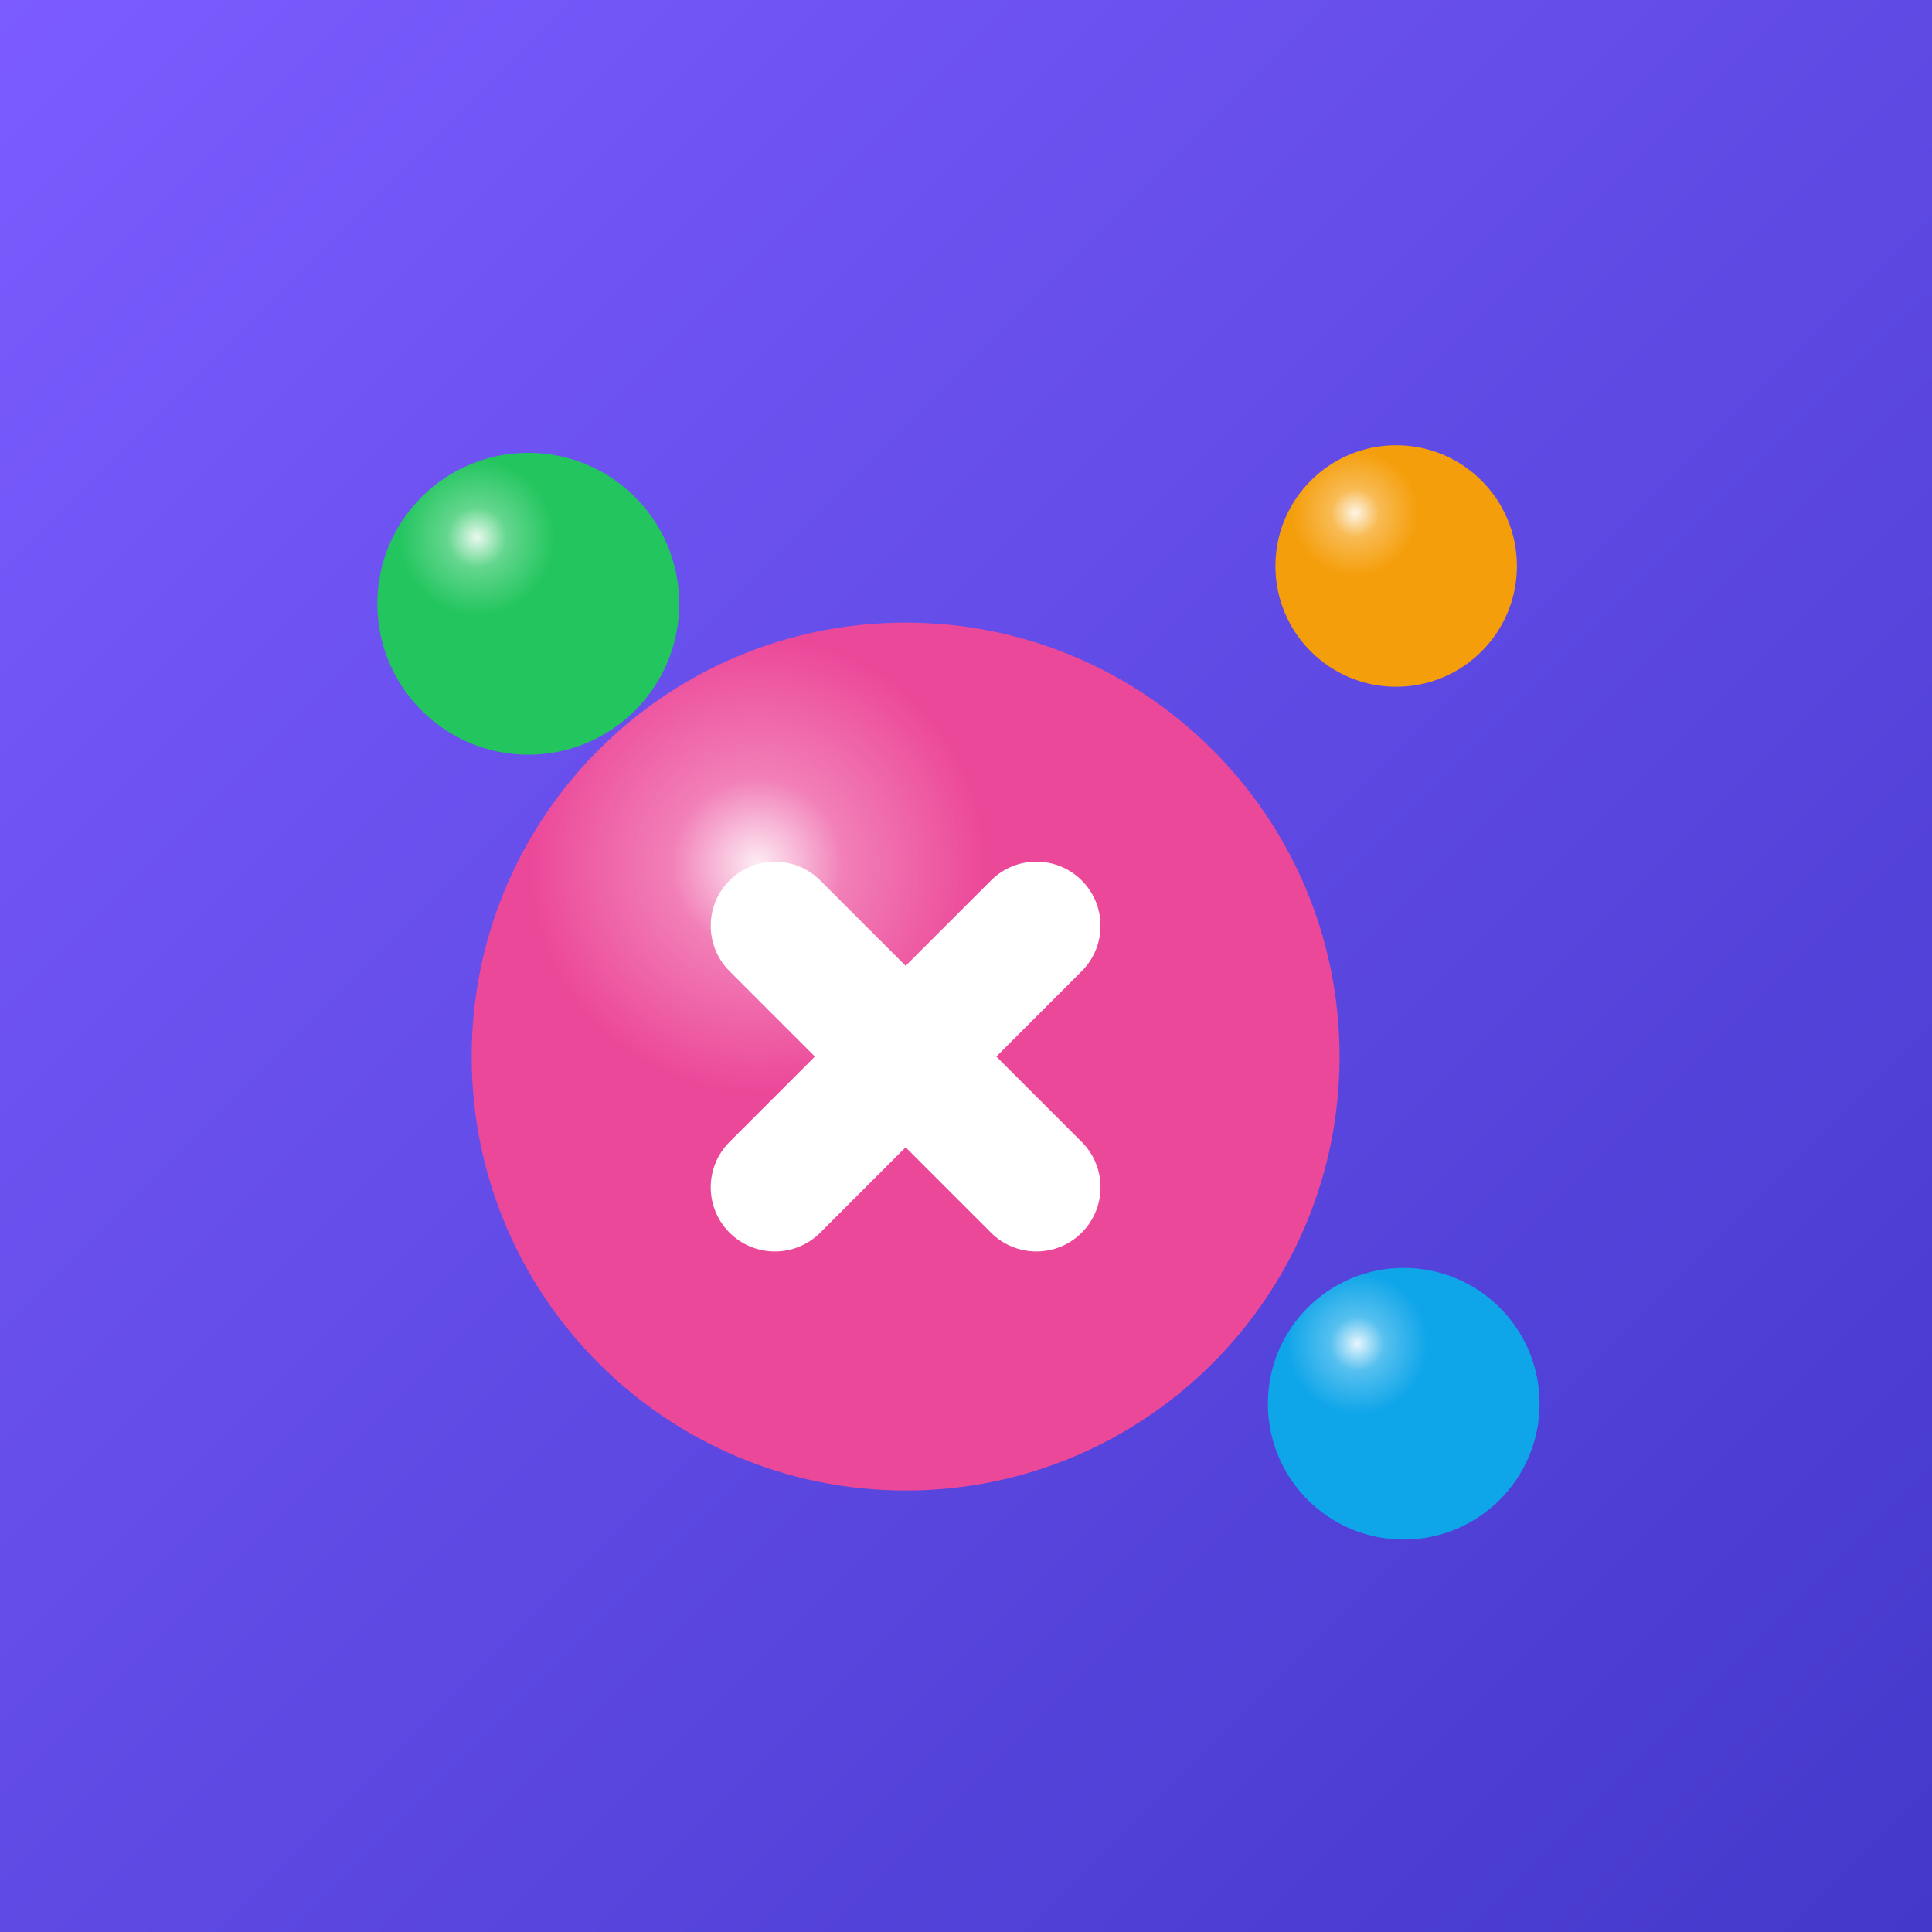
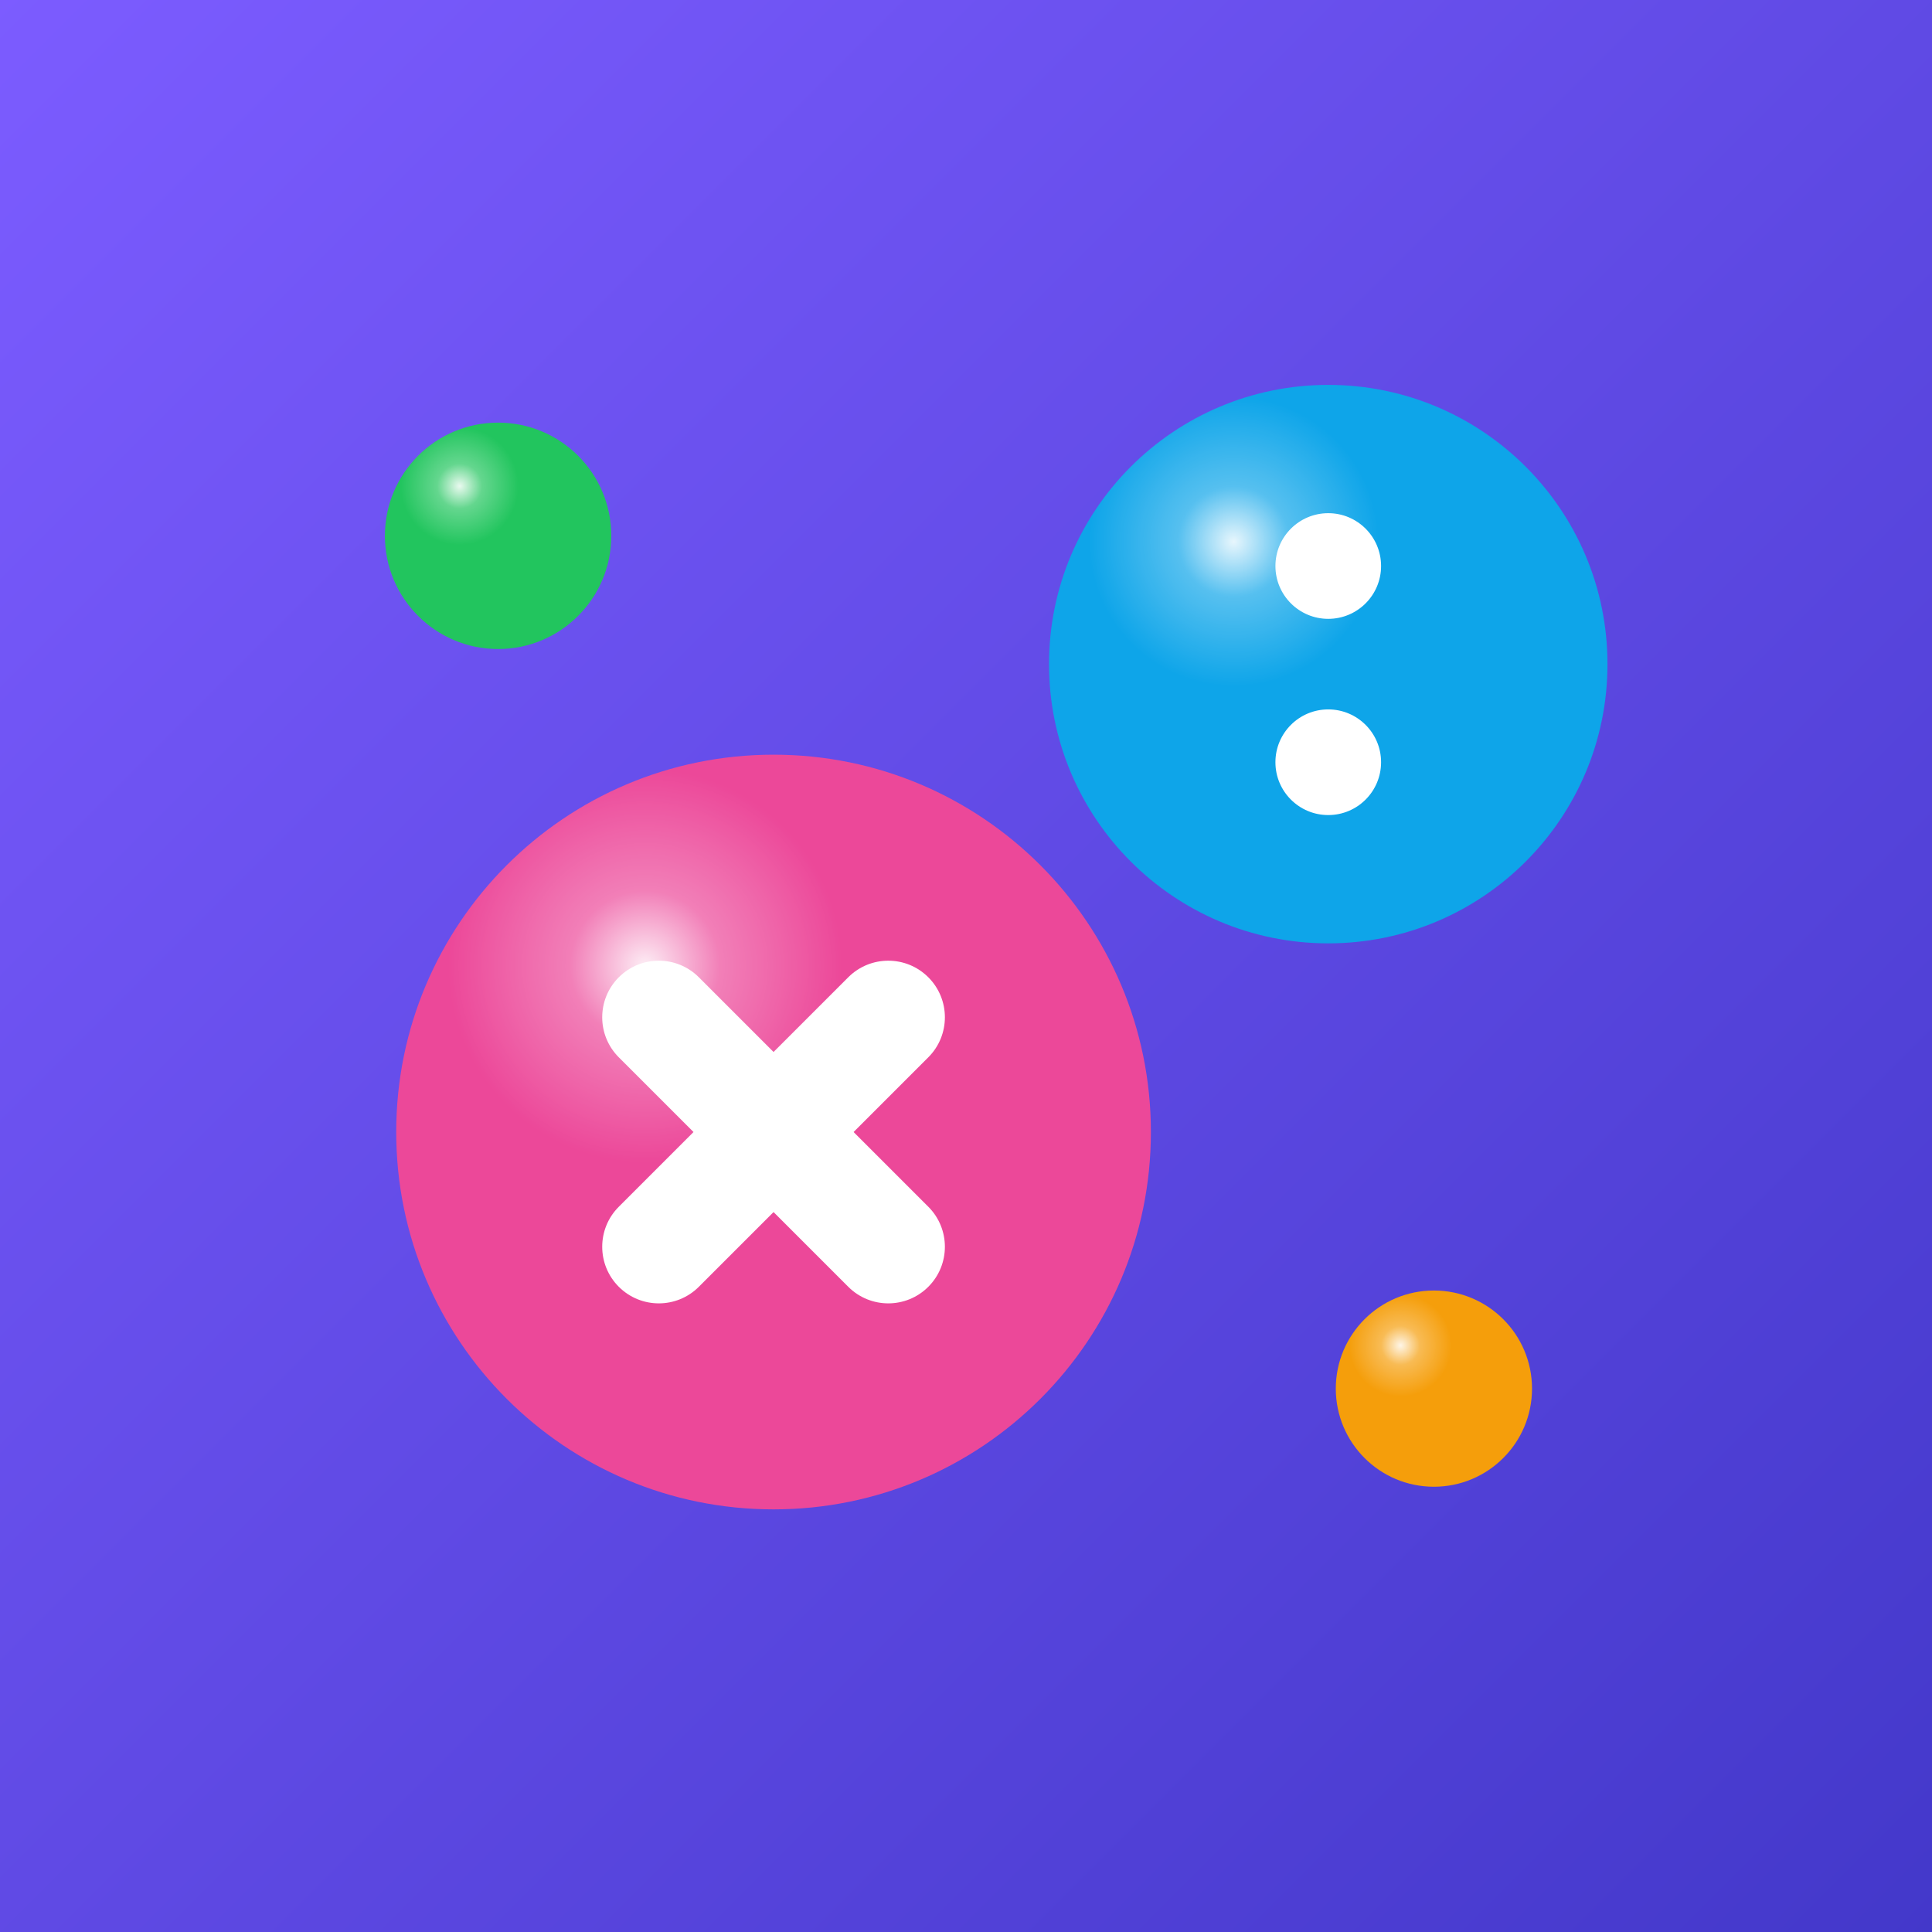
<svg xmlns="http://www.w3.org/2000/svg" viewBox="0 0 512 512">
  <defs>
    <linearGradient id="bg" x1="0" y1="0" x2="1" y2="1">
      <stop offset="0" stop-color="#7c5cff" />
      <stop offset="1" stop-color="#4338ca" />
    </linearGradient>
    <radialGradient id="shine" cx="0.33" cy="0.28" r="0.62">
      <stop offset="0" stop-color="#fff" stop-opacity="0.9" />
      <stop offset="0.16" stop-color="#fff" stop-opacity="0.3" />
      <stop offset="0.42" stop-color="#fff" stop-opacity="0" />
    </radialGradient>
  </defs>
  <rect width="512" height="512" fill="url(#bg)" />
-   <circle cx="140" cy="160" r="40" fill="#22c55e" />
-   <circle cx="140" cy="160" r="40" fill="url(#shine)" />
-   <circle cx="370" cy="150" r="32" fill="#f59e0b" />
-   <circle cx="370" cy="150" r="32" fill="url(#shine)" />
-   <circle cx="372" cy="372" r="36" fill="#0ea5e9" />
-   <circle cx="372" cy="372" r="36" fill="url(#shine)" />
-   <circle cx="240" cy="280" r="115" fill="#ec4899" />
-   <circle cx="240" cy="280" r="115" fill="url(#shine)" />
-   <g transform="translate(240 280) rotate(45)" fill="#fff">
-     <rect x="-17" y="-66" width="34" height="132" rx="17" />
-     <rect x="-66" y="-17" width="132" height="34" rx="17" />
+   <circle cx="132" cy="142" r="30" fill="#22c55e" />
+   <circle cx="132" cy="142" r="30" fill="url(#shine)" />
+   <circle cx="380" cy="368" r="26" fill="#f59e0b" />
+   <circle cx="380" cy="368" r="26" fill="url(#shine)" />
+   <circle cx="205" cy="300" r="100" fill="#ec4899" />
+   <circle cx="205" cy="300" r="100" fill="url(#shine)" />
+   <g transform="translate(205 300) rotate(45)" fill="#fff">
+     <rect x="-15" y="-58" width="30" height="116" rx="15" />
+     <rect x="-58" y="-15" width="116" height="30" rx="15" />
  </g>
+   <circle cx="352" cy="176" r="74" fill="#0ea5e9" />
+   <circle cx="352" cy="176" r="74" fill="url(#shine)" />
+   <circle cx="352" cy="150" r="14" fill="#fff" />
+   <circle cx="352" cy="202" r="14" fill="#fff" />
</svg>
